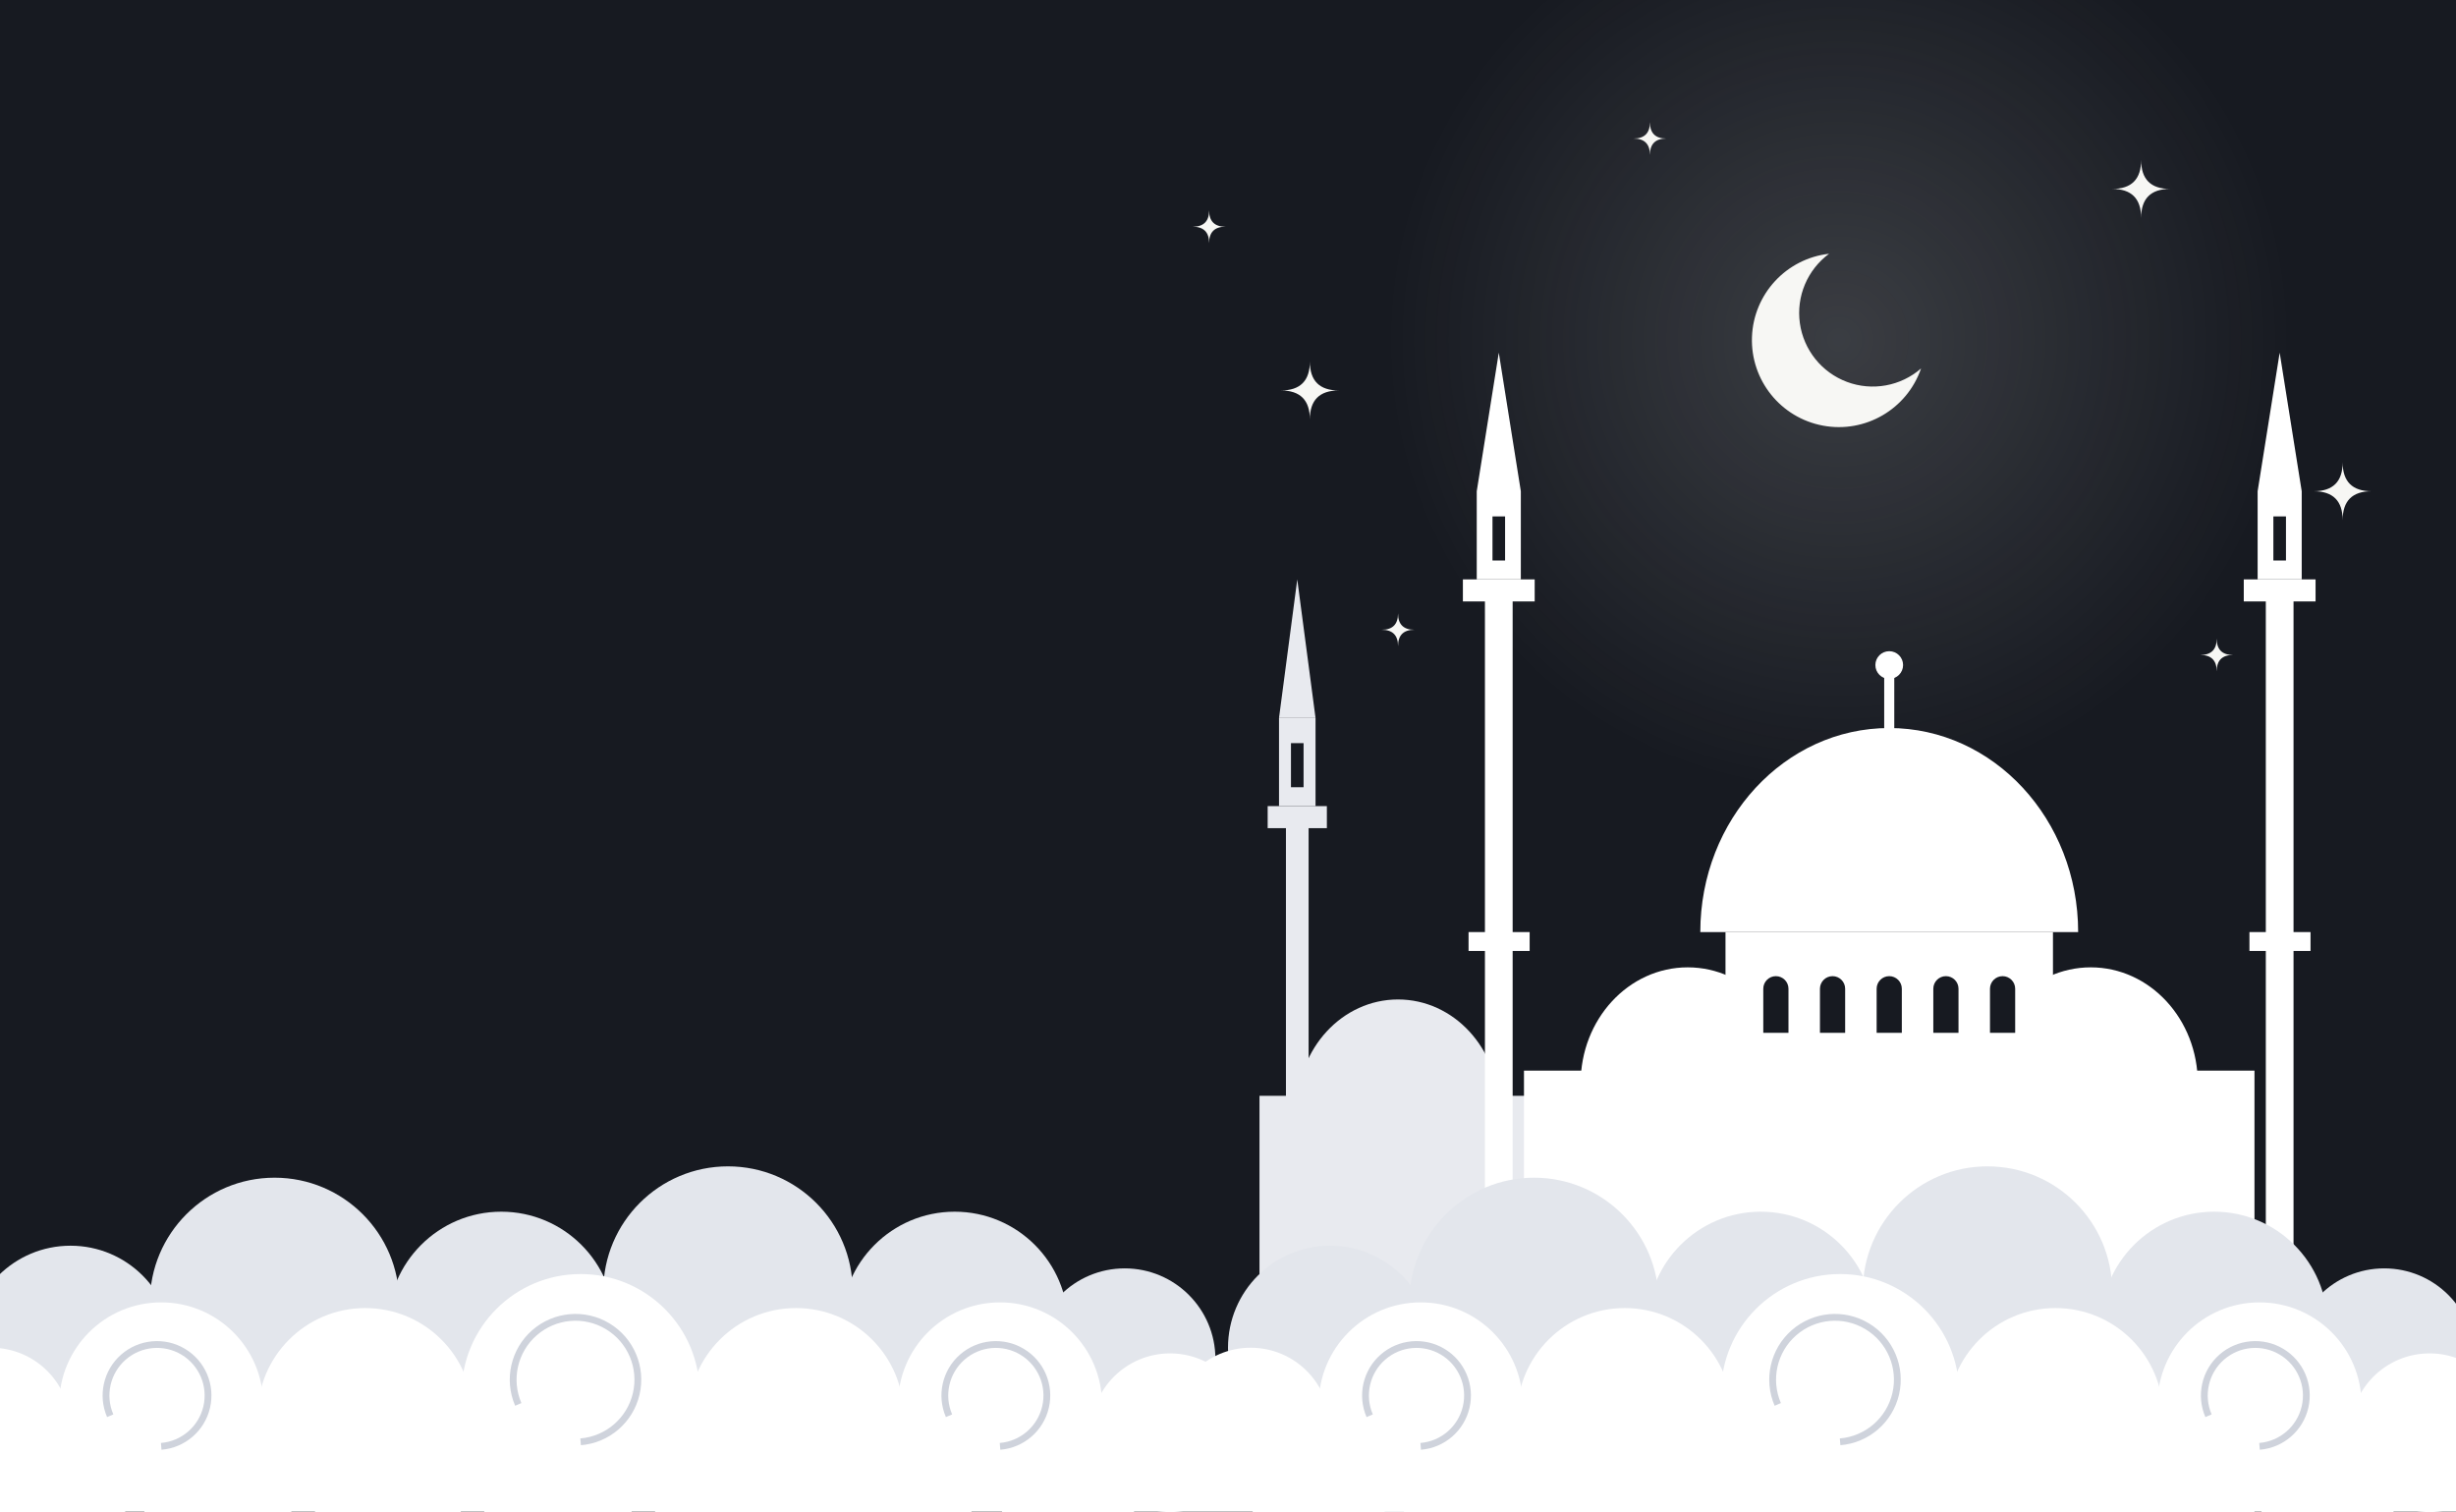
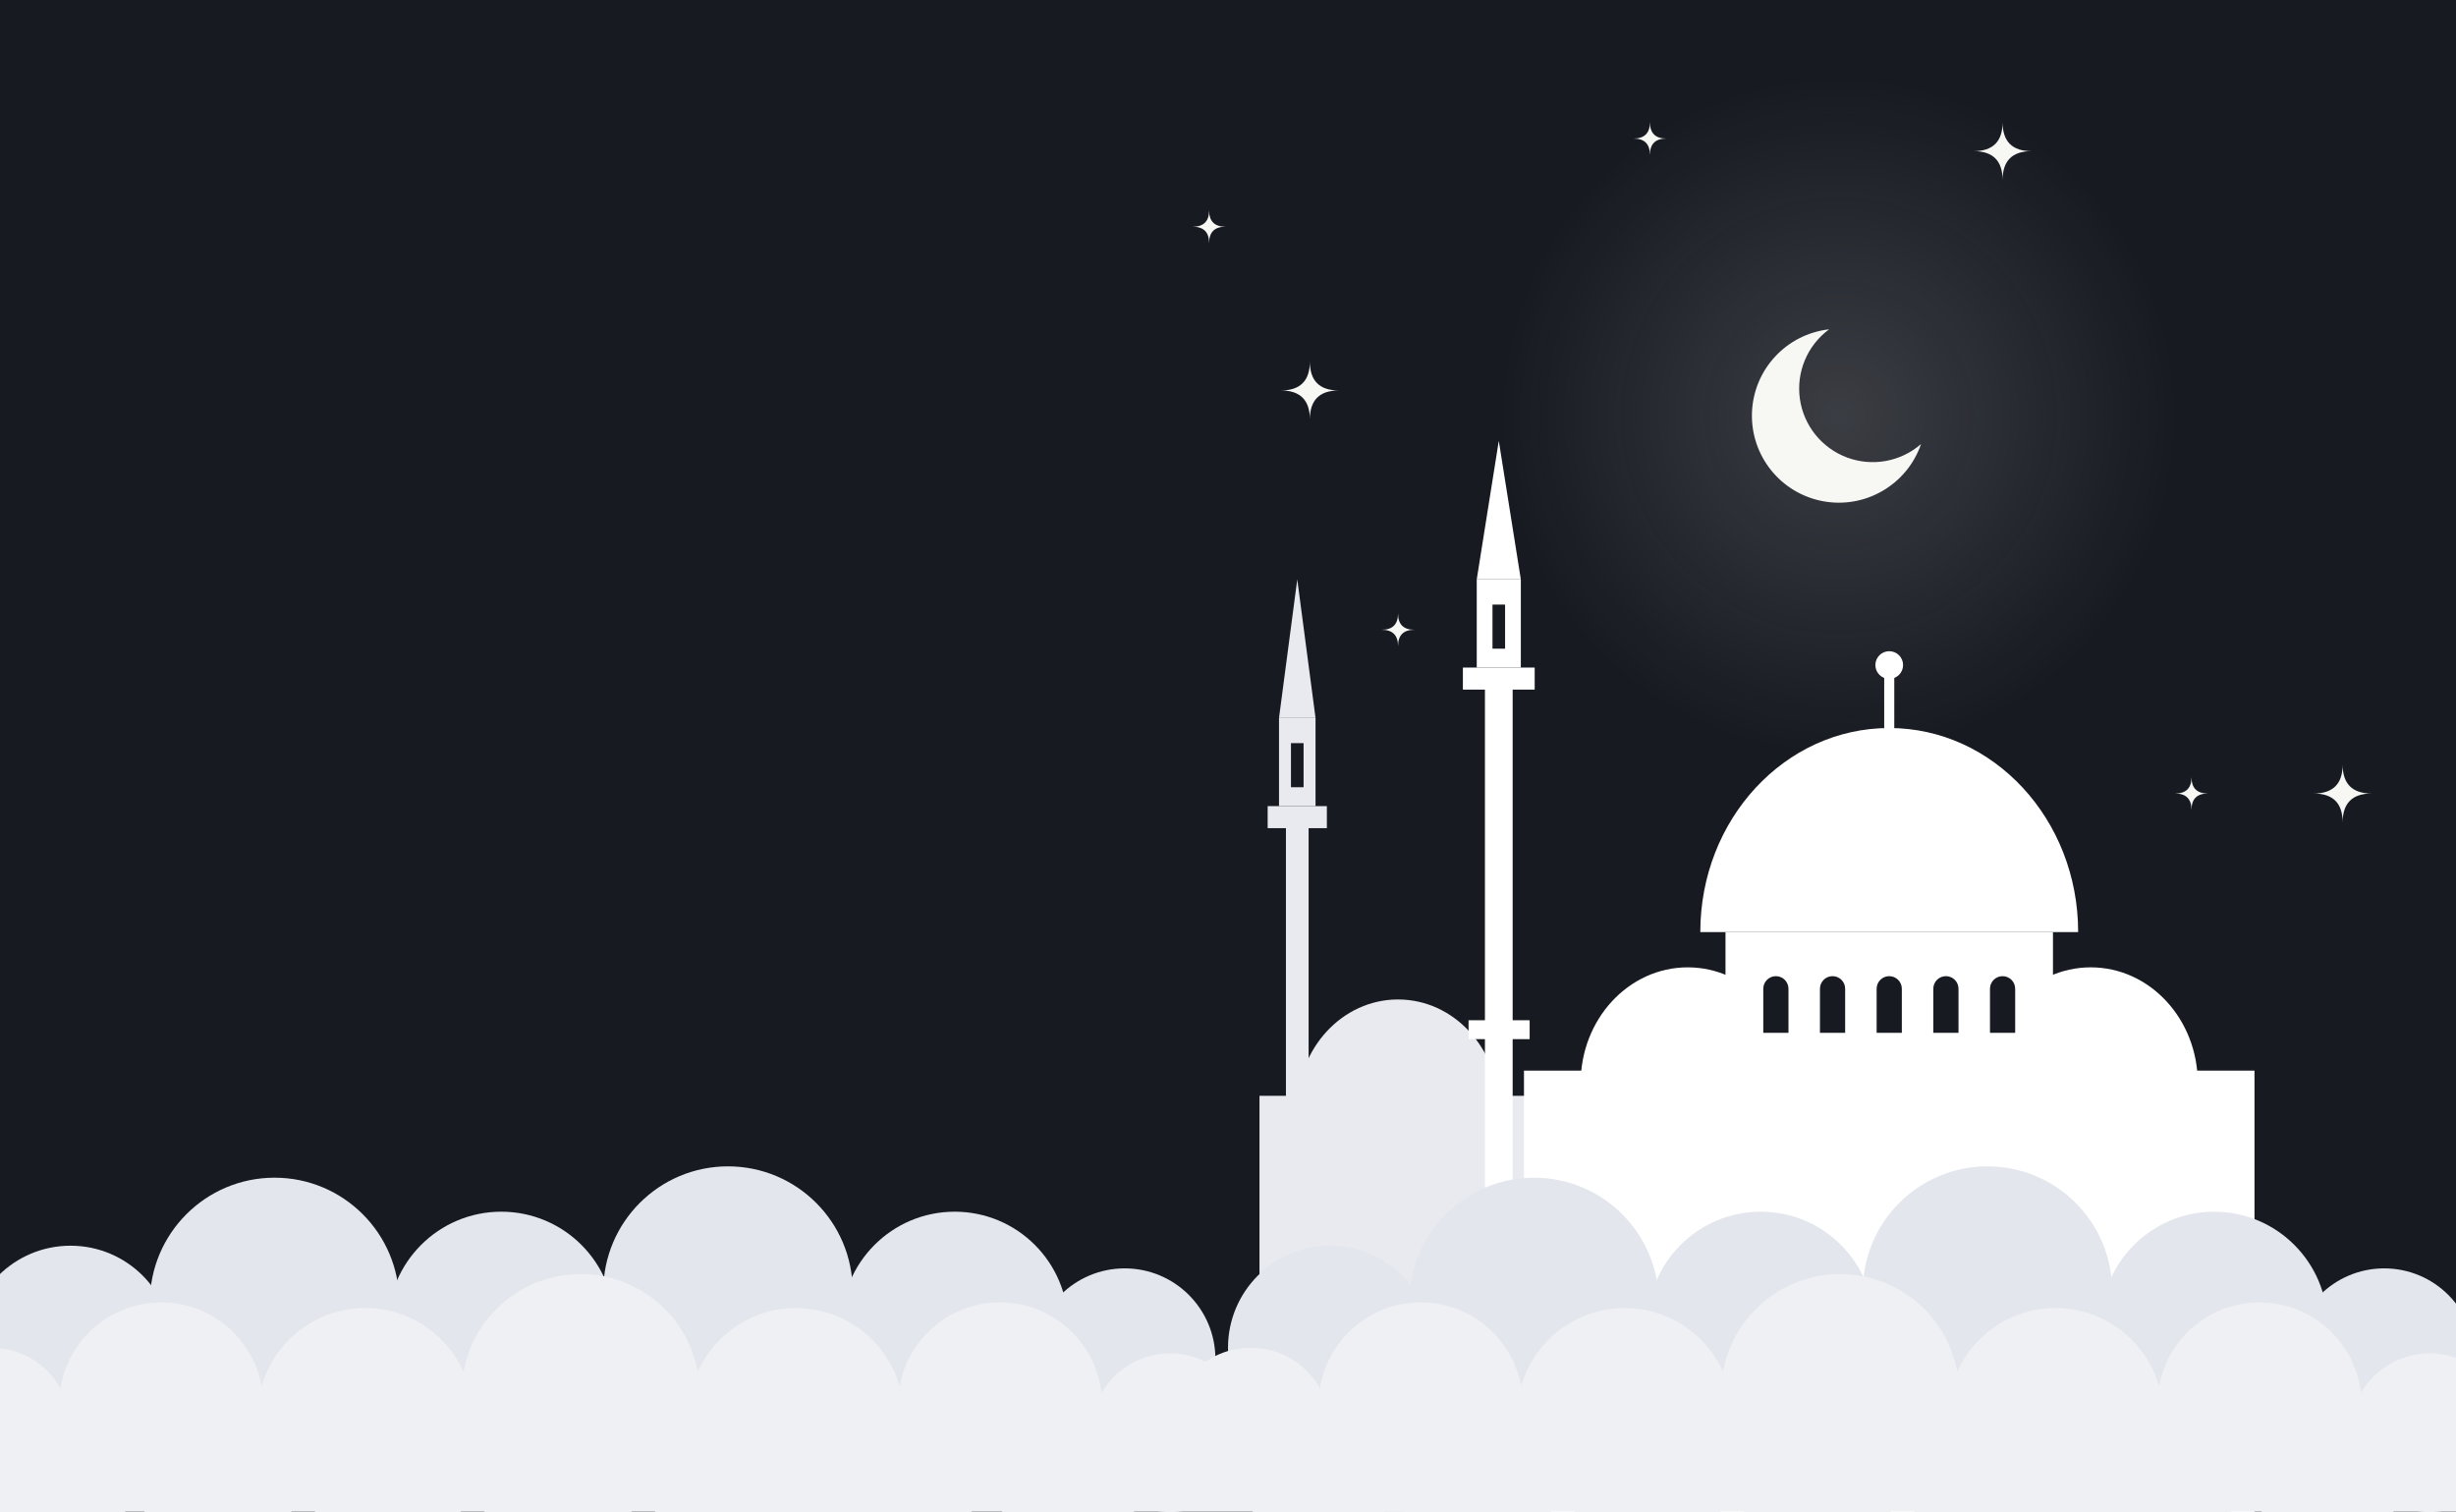
<svg xmlns="http://www.w3.org/2000/svg" viewBox="0 0 390 240" width="390" height="240">
  <rect width="390" height="240" fill="#171a21" />
  <defs>
    <radialGradient id="g">
      <stop offset="0" stop-color="#f7f7f4" stop-opacity="0.16" />
      <stop offset="1" stop-color="#f7f7f4" stop-opacity="0" />
    </radialGradient>
  </defs>
-   <circle cx="292" cy="54" r="72" fill="url(#g)" />
-   <path fill="#f7f7f4" transform="translate(275 37) scale(0.531)" d="M29.1 6.2A26 26 0 1 0 56.6 40.5A22 22 0 1 1 29.1 6.2Z" />
-   <path fill="#f7f7f4" d="M192 33.4Q192 36 194.6 36Q192 36 192 38.6Q192 36 189.4 36Q192 36 192 33.4ZM222 97.4Q222 100 224.6 100Q222 100 222 102.6Q222 100 219.4 100Q222 100 222 97.4ZM352 101.4Q352 104 354.6 104Q352 104 352 106.6Q352 104 349.4 104Q352 104 352 101.4ZM262 19.4Q262 22 264.6 22Q262 22 262 24.6Q262 22 259.4 22Q262 22 262 19.4Z" />
-   <path fill="#f7f7f4" d="M340 25.4Q340 30 344.6 30Q340 30 340 34.6Q340 30 335.4 30Q340 30 340 25.4ZM208 57.4Q208 62 212.6 62Q208 62 208 66.6Q208 62 203.4 62Q208 62 208 57.4ZM372 73.4Q372 78 376.6 78Q372 78 372 82.6Q372 78 367.4 78Q372 78 372 73.4Z" />
+   <circle cx="292" cy="66" r="54" fill="url(#g)" />
+   <path fill="#f7f7f4" transform="translate(275 49) scale(0.531)" d="M29.1 6.2A26 26 0 1 0 56.6 40.5A22 22 0 1 1 29.1 6.2Z" />
+   <path fill="#f7f7f4" d="M192 33.4Q192 36 194.6 36Q192 36 192 38.6Q192 36 189.4 36Q192 36 192 33.4ZM222 97.4Q222 100 224.6 100Q222 100 222 102.6Q222 100 219.4 100Q222 100 222 97.4ZM348 123.4Q348 126 350.6 126Q348 126 348 128.6Q348 126 345.4 126Q348 126 348 123.4ZM262 19.4Q262 22 264.6 22Q262 22 262 24.6Q262 22 259.4 22Q262 22 262 19.4Z" />
+   <path fill="#f7f7f4" d="M318 19.4Q318 24 322.6 24Q318 24 318 28.6Q318 24 313.4 24Q318 24 318 19.4ZM208 57.4Q208 62 212.6 62Q208 62 208 66.6Q208 62 203.4 62Q208 62 208 57.4ZM372 121.4Q372 126 376.6 126Q372 126 372 130.6Q372 126 367.4 126Q372 126 372 121.4Z" />
  <path fill="#e8eaef" d="M203.1 114L206 92L208.9 114Z" />
  <rect fill="#e8eaef" x="203.1" y="114" width="5.8" height="14" />
  <rect fill="#e8eaef" x="201.3" y="128" width="9.4" height="3.5" />
  <rect fill="#e8eaef" x="204.2" y="131" width="3.6" height="109" />
  <rect fill="#e8eaef" x="202" y="184" width="7.9" height="3" />
  <rect fill="#171a21" x="205" y="118" width="2" height="7" />
  <path fill="#e8eaef" d="M206 176A16 17.3 0 0 1 238 176Z" />
  <rect fill="#e8eaef" x="200" y="174" width="44" height="70" />
  <rect fill="#ffffff" x="242" y="170" width="116" height="80" />
  <path fill="#ffffff" d="M251 172A17 18.4 0 0 1 285 172Z" />
  <path fill="#ffffff" d="M315 172A17 18.4 0 0 1 349 172Z" />
  <rect fill="#ffffff" x="274" y="148" width="52" height="26" />
  <path fill="#ffffff" d="M270 148A30 32.4 0 0 1 330 148Z" />
  <rect fill="#ffffff" x="299.2" y="106.6" width="1.6" height="10" />
  <circle fill="#ffffff" cx="300" cy="105.6" r="2.2" />
  <path fill="#171a21" d="M280 164V157A2 2 0 0 1 284 157V164Z" />
  <path fill="#171a21" d="M289 164V157A2 2 0 0 1 293 157V164Z" />
  <path fill="#171a21" d="M298 164V157A2 2 0 0 1 302 157V164Z" />
  <path fill="#171a21" d="M307 164V157A2 2 0 0 1 311 157V164Z" />
  <path fill="#171a21" d="M316 164V157A2 2 0 0 1 320 157V164Z" />
-   <path fill="#ffffff" d="M234.5 78L238 56L241.5 78Z" />
-   <rect fill="#ffffff" x="234.5" y="78" width="7" height="14" />
-   <rect fill="#ffffff" x="232.3" y="92" width="11.4" height="3.5" />
-   <rect fill="#ffffff" x="235.8" y="95" width="4.4" height="145" />
-   <rect fill="#ffffff" x="233.2" y="148" width="9.7" height="3" />
-   <rect fill="#171a21" x="237" y="82" width="2" height="7" />
-   <path fill="#ffffff" d="M358.5 78L362 56L365.5 78Z" />
-   <rect fill="#ffffff" x="358.5" y="78" width="7" height="14" />
-   <rect fill="#ffffff" x="356.3" y="92" width="11.4" height="3.5" />
-   <rect fill="#ffffff" x="359.8" y="95" width="4.4" height="145" />
-   <rect fill="#ffffff" x="357.2" y="148" width="9.7" height="3" />
-   <rect fill="#171a21" x="361" y="82" width="2" height="7" />
+   <g transform="translate(0 14)">
+     <path fill="#ffffff" d="M234.5 78L238 56L241.5 78Z" />
+     <rect fill="#ffffff" x="234.5" y="78" width="7" height="14" />
+     <rect fill="#ffffff" x="232.3" y="92" width="11.4" height="3.5" />
+     <rect fill="#ffffff" x="235.8" y="95" width="4.4" height="145" />
+     <rect fill="#ffffff" x="233.2" y="148" width="9.7" height="3" />
+     <rect fill="#171a21" x="237" y="82" width="2" height="7" />
+   </g>
  <g fill="#e3e6ec">
    <g transform="translate(-14 178) scale(0.9)">
      <circle cx="28" cy="40" r="18" />
      <circle cx="64" cy="32" r="22" />
      <circle cx="104" cy="36" r="20" />
      <circle cx="144" cy="30" r="22" />
      <circle cx="184" cy="36" r="20" />
      <circle cx="214" cy="42" r="16" />
    </g>
    <g transform="translate(186 178) scale(0.9)">
      <circle cx="28" cy="40" r="18" />
      <circle cx="64" cy="32" r="22" />
      <circle cx="104" cy="36" r="20" />
      <circle cx="144" cy="30" r="22" />
      <circle cx="184" cy="36" r="20" />
      <circle cx="214" cy="42" r="16" />
    </g>
    <g transform="translate(386 178) scale(0.9)">
      <circle cx="28" cy="40" r="18" />
      <circle cx="64" cy="32" r="22" />
      <circle cx="104" cy="36" r="20" />
      <circle cx="144" cy="30" r="22" />
      <circle cx="184" cy="36" r="20" />
      <circle cx="214" cy="42" r="16" />
    </g>
  </g>
-   <g fill="#ffffff">
+   <g fill="#eef0f4">
    <g transform="translate(-14 178) scale(0.9)">
      <rect x="16" y="50" width="204" height="18" />
      <circle cx="14" cy="54" r="14" />
      <circle cx="44" cy="50" r="18" />
      <circle cx="80" cy="52" r="19" />
      <circle cx="118" cy="48" r="21" />
      <circle cx="156" cy="52" r="19" />
      <circle cx="192" cy="50" r="18" />
      <circle cx="222" cy="55" r="14" />
      <circle cx="26" cy="66" r="12" />
      <circle cx="54" cy="68" r="13" />
      <circle cx="84" cy="67" r="13" />
      <circle cx="114" cy="69" r="13" />
      <circle cx="144" cy="67" r="13" />
      <circle cx="174" cy="68" r="13" />
      <circle cx="204" cy="66" r="12" />
    </g>
    <g transform="translate(186 178) scale(0.9)">
      <rect x="16" y="50" width="204" height="18" />
      <circle cx="14" cy="54" r="14" />
      <circle cx="44" cy="50" r="18" />
      <circle cx="80" cy="52" r="19" />
      <circle cx="118" cy="48" r="21" />
      <circle cx="156" cy="52" r="19" />
      <circle cx="192" cy="50" r="18" />
      <circle cx="222" cy="55" r="14" />
      <circle cx="26" cy="66" r="12" />
      <circle cx="54" cy="68" r="13" />
      <circle cx="84" cy="67" r="13" />
      <circle cx="114" cy="69" r="13" />
      <circle cx="144" cy="67" r="13" />
      <circle cx="174" cy="68" r="13" />
      <circle cx="204" cy="66" r="12" />
    </g>
    <g transform="translate(386 178) scale(0.9)">
      <rect x="16" y="50" width="204" height="18" />
      <circle cx="14" cy="54" r="14" />
      <circle cx="44" cy="50" r="18" />
      <circle cx="80" cy="52" r="19" />
      <circle cx="118" cy="48" r="21" />
      <circle cx="156" cy="52" r="19" />
      <circle cx="192" cy="50" r="18" />
      <circle cx="222" cy="55" r="14" />
      <circle cx="26" cy="66" r="12" />
      <circle cx="54" cy="68" r="13" />
      <circle cx="84" cy="67" r="13" />
      <circle cx="114" cy="69" r="13" />
      <circle cx="144" cy="67" r="13" />
      <circle cx="174" cy="68" r="13" />
      <circle cx="204" cy="66" r="12" />
    </g>
    <rect x="0" y="236" width="390" height="4" transform="scale(1)" />
  </g>
-   <g fill="none" stroke="#cfd3dc" stroke-width="1.2">
-     <g transform="translate(-14 178) scale(0.9)">
-       <path d="M35 52a9 9 0 1 1 9 5.4" />
-       <path d="M107 50a11 11 0 1 1 11 6.6" />
-       <path d="M183 52a9 9 0 1 1 9 5.4" />
-     </g>
-     <g transform="translate(186 178) scale(0.9)">
-       <path d="M35 52a9 9 0 1 1 9 5.4" />
-       <path d="M107 50a11 11 0 1 1 11 6.6" />
-       <path d="M183 52a9 9 0 1 1 9 5.4" />
-     </g>
-     <g transform="translate(386 178) scale(0.9)">
-       <path d="M35 52a9 9 0 1 1 9 5.4" />
-       <path d="M107 50a11 11 0 1 1 11 6.6" />
-       <path d="M183 52a9 9 0 1 1 9 5.4" />
-     </g>
-   </g>
</svg>
